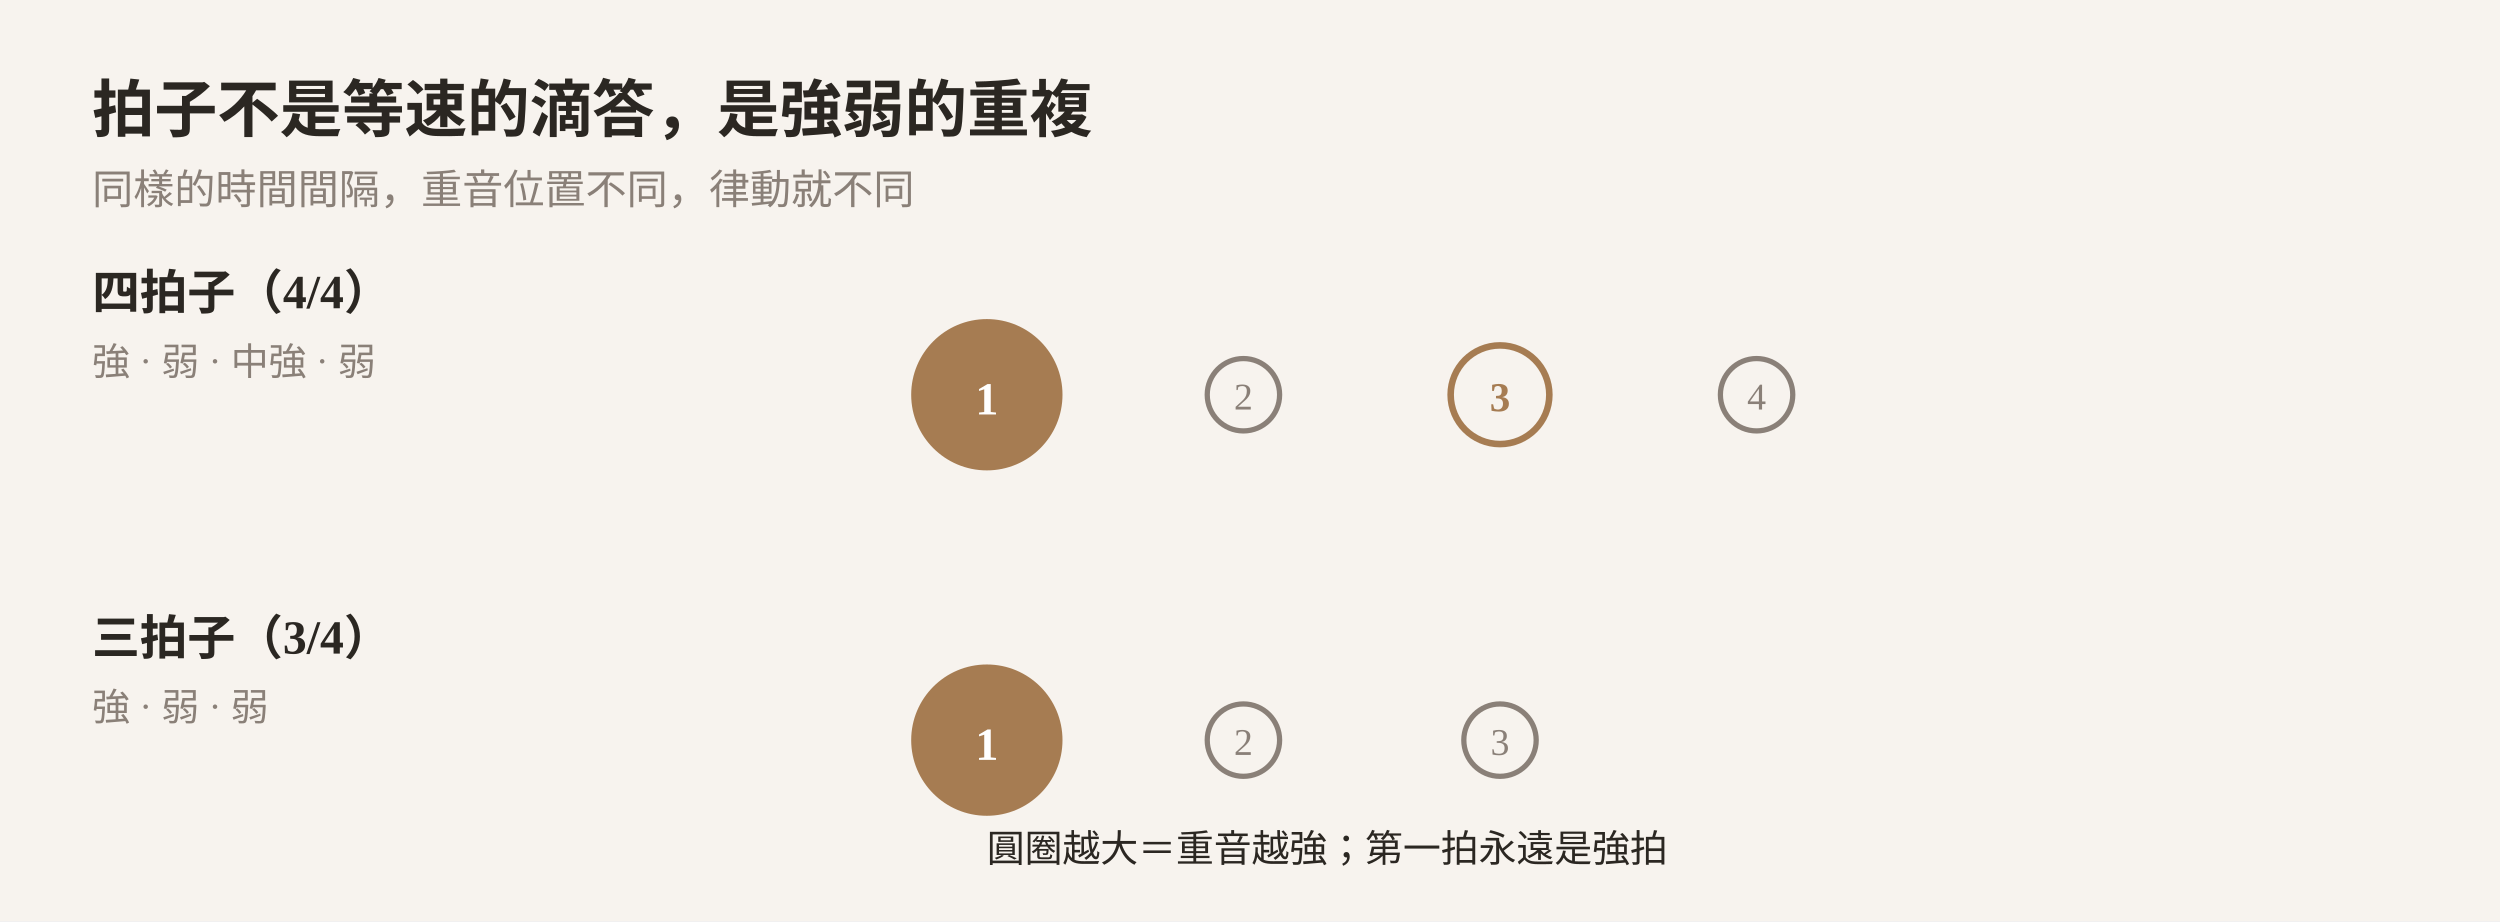
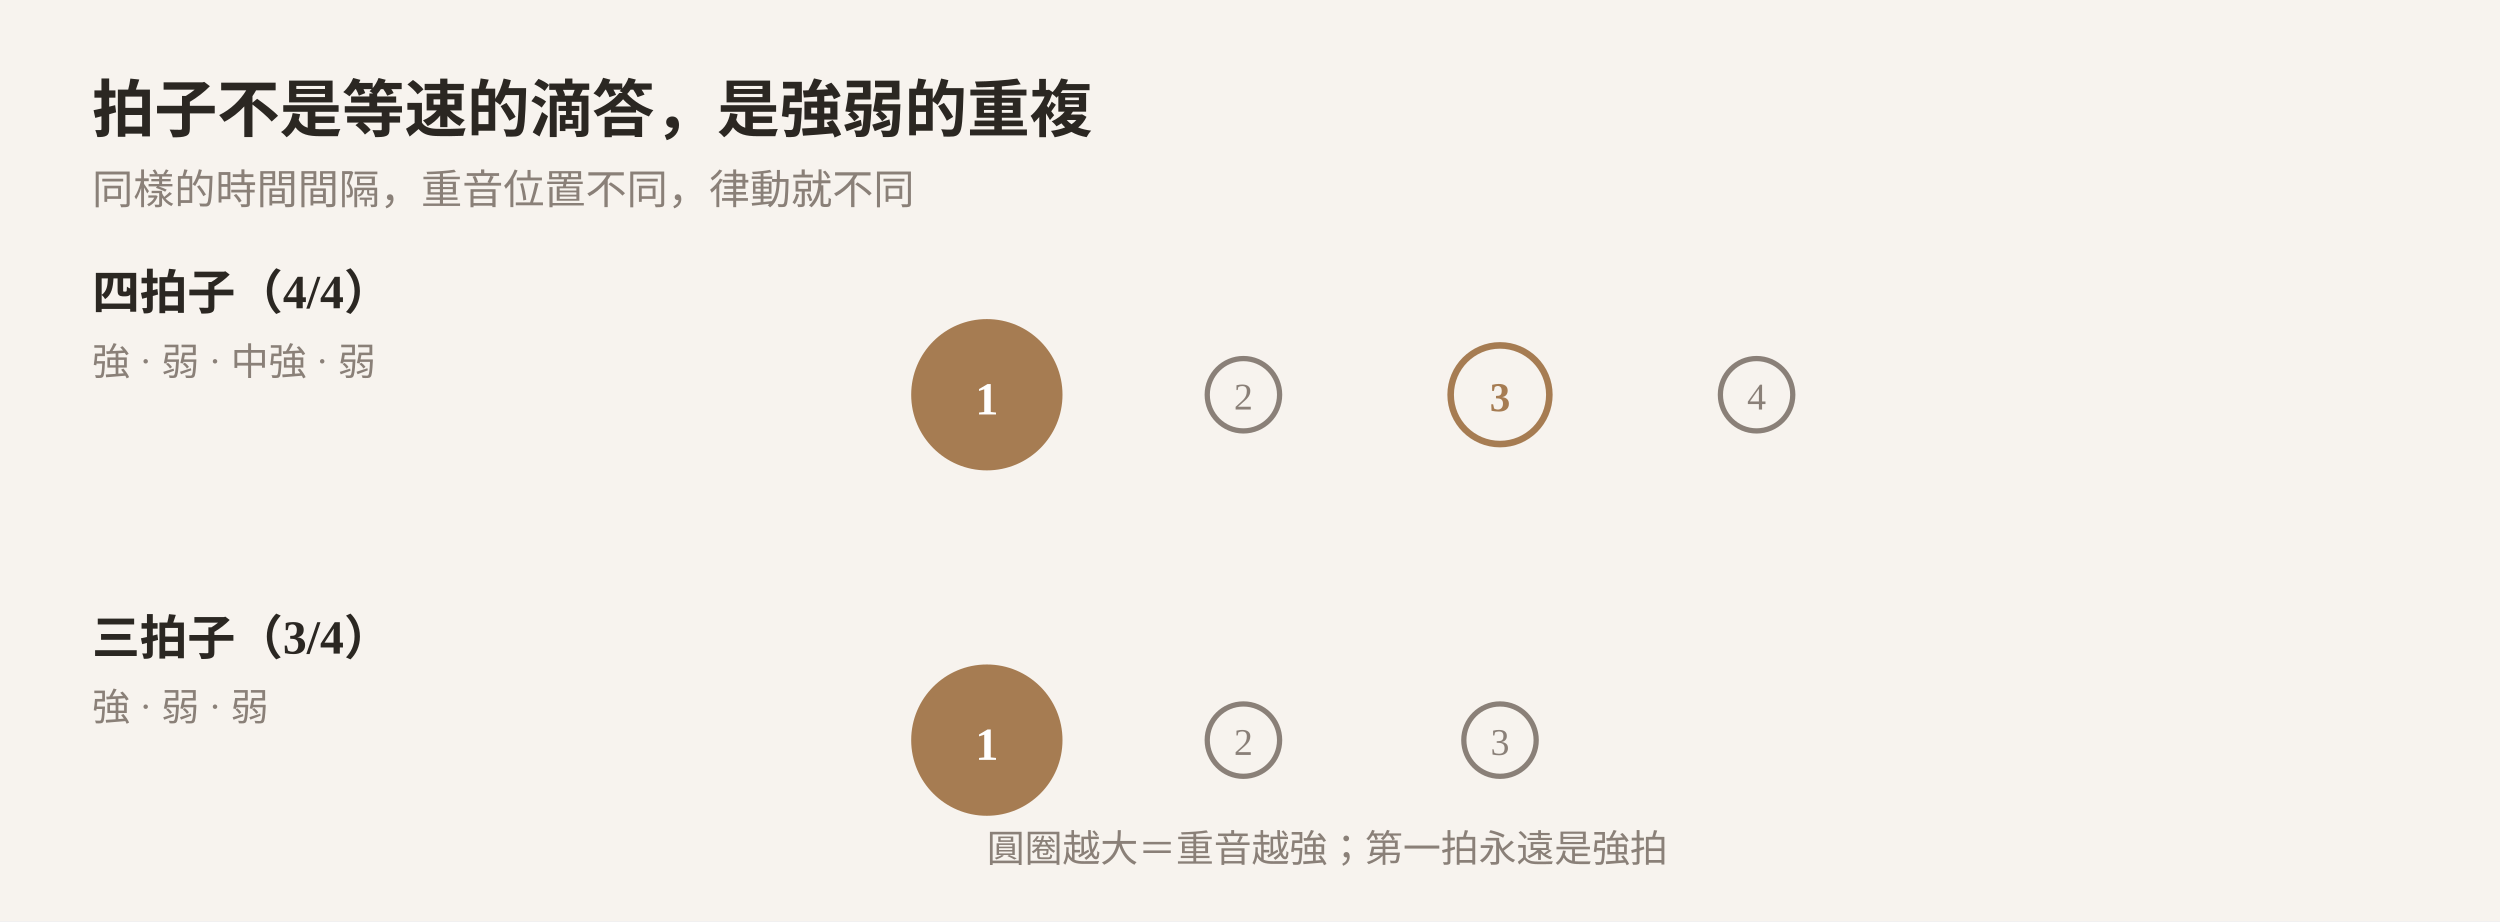
<svg xmlns="http://www.w3.org/2000/svg" viewBox="0 0 760 280" width="100%" role="img" aria-label="拍子不是等速的滴答，是強弱的重複">
  <rect width="760" height="280" fill="#f7f3ee" />
  <text x="28.0" y="40.0" font-size="19" text-anchor="start" fill="#2b2722" font-weight="700">拍子不是等速的滴答，是強弱的重複</text>
  <text x="28.0" y="62.0" font-size="12.5" text-anchor="start" fill="#8a8078" font-weight="400">同樣的時間間隔，重音位置不同，律動就不同</text>
  <text x="28.0" y="94.0" font-size="14.5" text-anchor="start" fill="#2b2722" font-weight="700">四拍子（4/4）</text>
  <text x="28.0" y="114.0" font-size="11.5" text-anchor="start" fill="#8a8078" font-weight="400">強 · 弱 · 中強 · 弱</text>
  <circle cx="300.0" cy="120.0" r="22.0" fill="#A67C52" stroke="#A67C52" stroke-width="2" />
  <text x="300.0" y="126.0" font-size="14" text-anchor="middle" fill="#fff" font-weight="700">1</text>
  <circle cx="378.0" cy="120.0" r="11.0" fill="#f7f3ee" stroke="#8a8078" stroke-width="1.6" />
  <text x="378.0" y="124.5" font-size="11.5" text-anchor="middle" fill="#8a8078" font-weight="400">2</text>
  <circle cx="456.0" cy="120.0" r="15.0" fill="#f7f3ee" stroke="#A67C52" stroke-width="2" />
  <text x="456.0" y="125.0" font-size="12.5" text-anchor="middle" fill="#A67C52" font-weight="700">3</text>
  <circle cx="534.0" cy="120.0" r="11.0" fill="#f7f3ee" stroke="#8a8078" stroke-width="1.6" />
  <text x="534.0" y="124.5" font-size="11.5" text-anchor="middle" fill="#8a8078" font-weight="400">4</text>
  <text x="28.0" y="199.0" font-size="14.5" text-anchor="start" fill="#2b2722" font-weight="700">三拍子（3/4）</text>
  <text x="28.0" y="219.0" font-size="11.5" text-anchor="start" fill="#8a8078" font-weight="400">強 · 弱 · 弱</text>
  <circle cx="300.0" cy="225.0" r="22.0" fill="#A67C52" stroke="#A67C52" stroke-width="2" />
  <text x="300.0" y="231.0" font-size="14" text-anchor="middle" fill="#fff" font-weight="700">1</text>
  <circle cx="378.0" cy="225.0" r="11.0" fill="#f7f3ee" stroke="#8a8078" stroke-width="1.6" />
  <text x="378.0" y="229.5" font-size="11.5" text-anchor="middle" fill="#8a8078" font-weight="400">2</text>
  <circle cx="456.0" cy="225.0" r="11.0" fill="#f7f3ee" stroke="#8a8078" stroke-width="1.6" />
  <text x="456.0" y="229.5" font-size="11.5" text-anchor="middle" fill="#8a8078" font-weight="400">3</text>
-   <text x="300.0" y="262.0" font-size="11.5" text-anchor="#8a8078" fill="#2b2722" font-weight="400">圓圈越大＝重音越強；第一拍永遠是強拍</text>
+   <text x="300.0" y="262.0" font-size="11.5" text-anchor="start" fill="#8a8078" font-weight="#2b2722">圓圈越大＝重音越強；第一拍永遠是強拍</text>
</svg>
